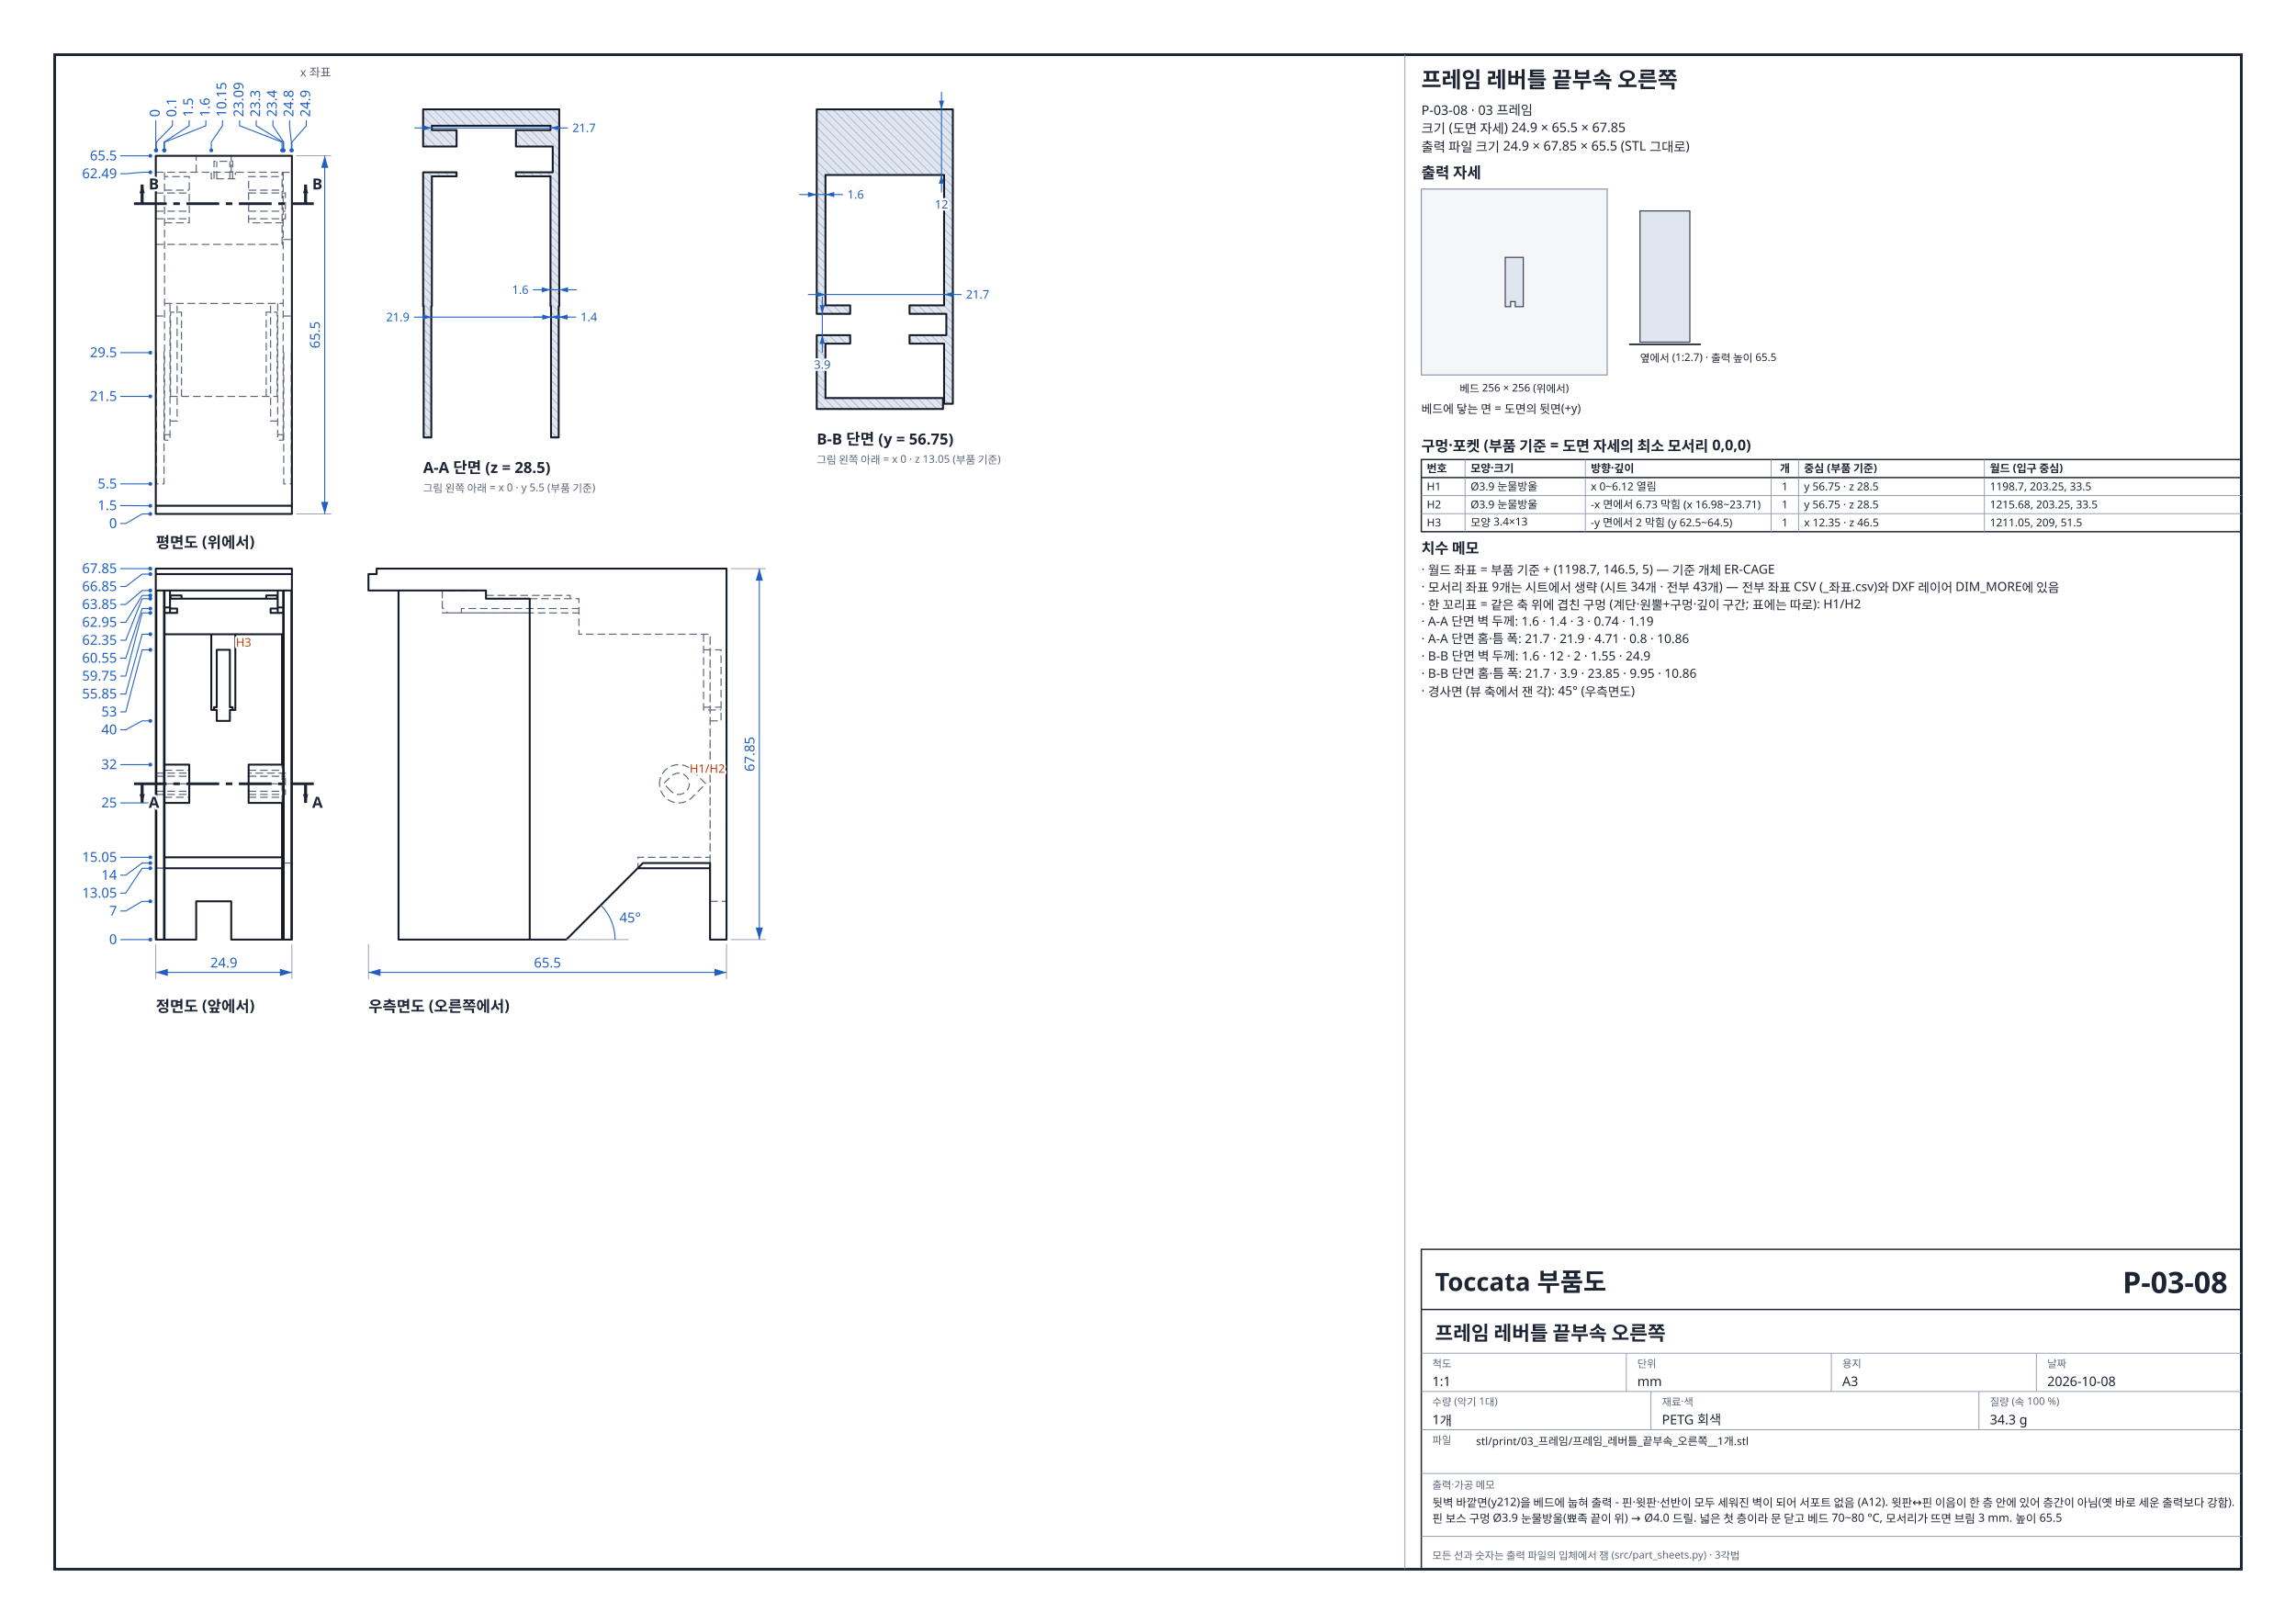
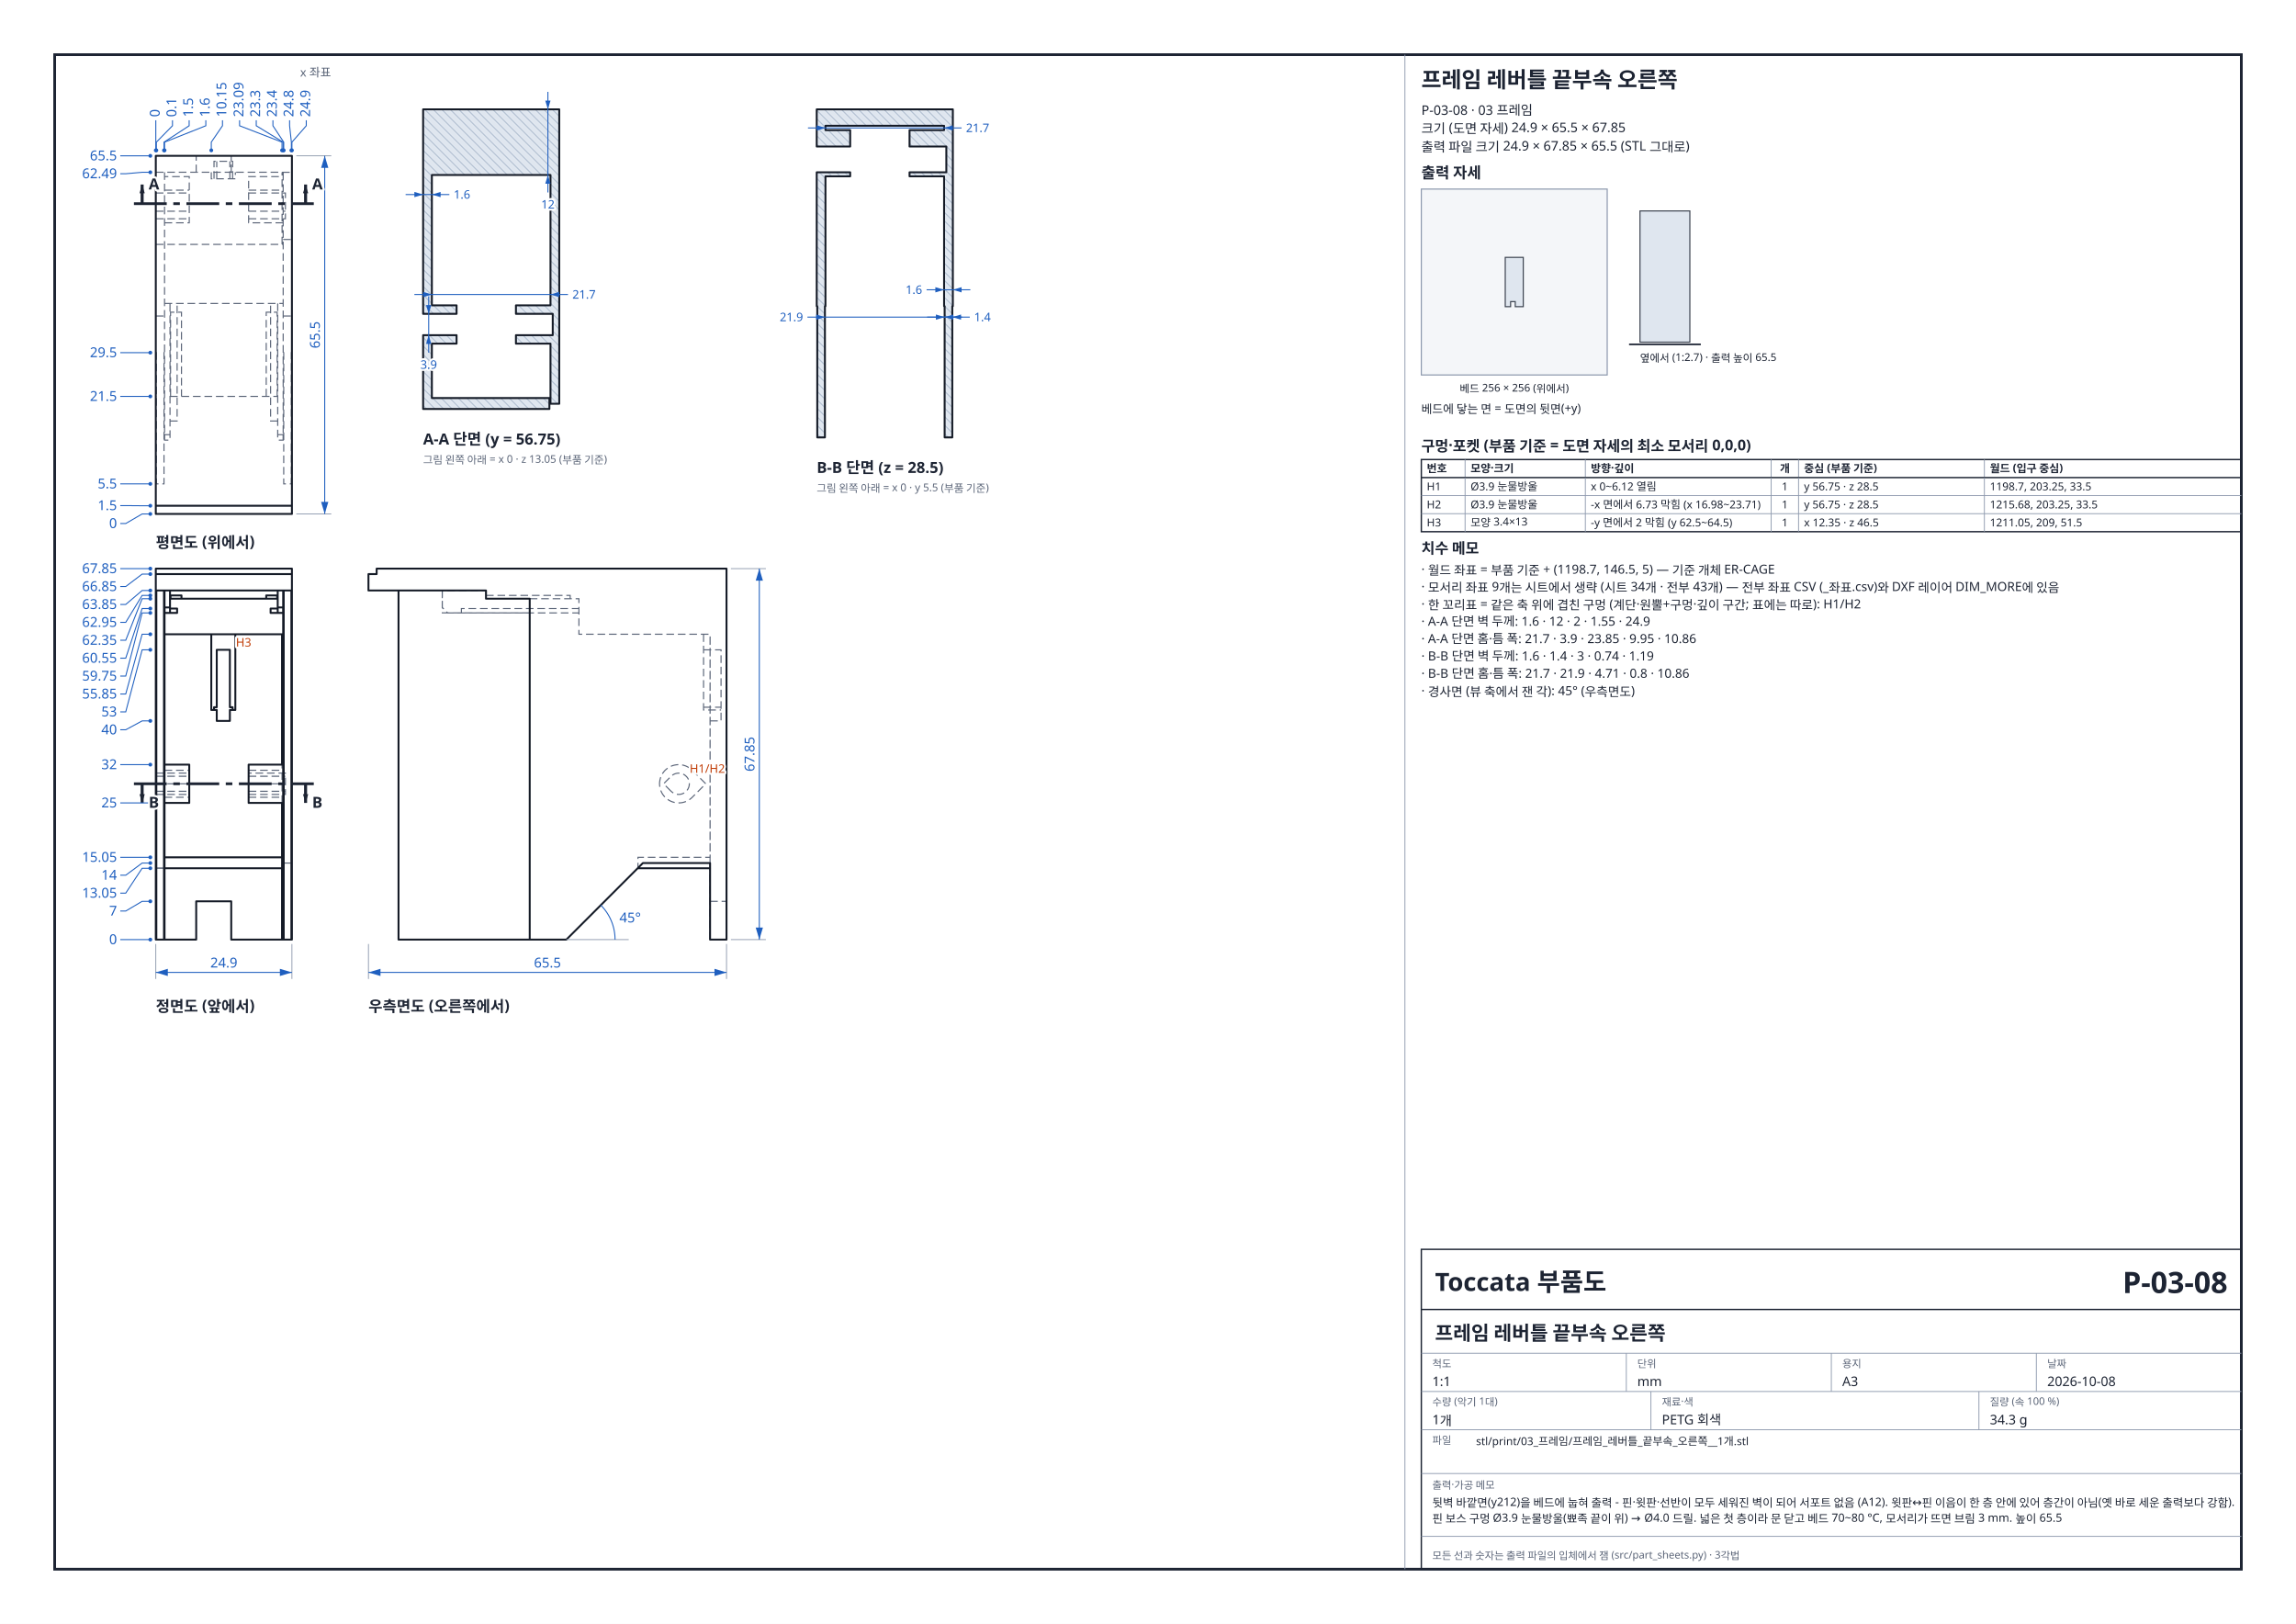
<svg xmlns="http://www.w3.org/2000/svg" width="420mm" height="297mm" viewBox="0 0 420 297">
  <defs>
    <style>
.bg{fill:#ffffff}
.frame{fill:none;stroke:#1d2433;stroke-width:.5}
.t{font-family:'Apple SD Gothic Neo','Noto Sans KR','Malgun Gothic','IBM Plex Sans KR',sans-serif;fill:#1d2433}
.h{paint-order:stroke;stroke:#ffffff;stroke-width:.75;stroke-linejoin:round}
.tb{font-weight:700}
.td{fill:#1f5fbf}
.tm{fill:#5b6578}
.tr{fill:#c2410c}
.S-wood{fill:url(#hw);stroke:#1d2433;stroke-width:.4;stroke-linejoin:round}
.S-print{fill:url(#hp);stroke:#1d2433;stroke-width:.4;stroke-linejoin:round}
.S-metal{fill:url(#hm);stroke:#1d2433;stroke-width:.32;stroke-linejoin:round}
.S-rubber{fill:#50555e;stroke:#1d2433;stroke-width:.25}
.S-elec{fill:url(#he);stroke:#1d2433;stroke-width:.3}
.S-screen{fill:#3a4150;stroke:#1d2433;stroke-width:.3}
.S-cable{fill:#e3b23c;stroke:#6b5a1e;stroke-width:.18}
.S-ctx{fill:#eceef1;stroke:#a3aab5;stroke-width:.18}
.P-wood{fill:#f2e6d2;stroke:#39404d;stroke-width:.22;stroke-linejoin:round}
.P-print{fill:#e5ebf3;stroke:#39404d;stroke-width:.22;stroke-linejoin:round}
.P-metal{fill:#c9ced6;stroke:#39404d;stroke-width:.2}
.P-rubber{fill:#7d828b;stroke:#39404d;stroke-width:.18}
.P-elec{fill:#d3ead8;stroke:#39404d;stroke-width:.2}
.P-screen{fill:#596070;stroke:#39404d;stroke-width:.2}
.P-cable{fill:#f0cf7a;fill-opacity:.55;stroke:#8a7430;stroke-width:.14;stroke-opacity:.7}
.P-ctx{fill:#f2f3f5;stroke:#b3b9c3;stroke-width:.18}
.air{fill:#e8f1fb;stroke:none}
.hid{fill:none;stroke:#39404d;stroke-width:.24;stroke-dasharray:1.6 .9}
.hidc{fill:none;stroke:#c2410c;stroke-width:.28;stroke-dasharray:2.2 1.1}
.ph{fill:none;stroke:#5b6578;stroke-width:.3;stroke-dasharray:4 1 1 1}
.cl{fill:none;stroke:#6b7690;stroke-width:.2;stroke-dasharray:6 1.2 1 1.2}
.thin{fill:none;stroke:#39404d;stroke-width:.2}
.vis{fill:none;stroke:#1d2433;stroke-width:.3}
.sound{fill:none;stroke:#c2410c;stroke-width:.4;stroke-dasharray:3 1.2}
.ax{fill:none;stroke:#7a3fb5;stroke-width:.3;stroke-dasharray:5 1.2 1 1.2}
.keep{fill:none;stroke:#b42318;stroke-width:.3;stroke-dasharray:1.2 1}
.dm{fill:none;stroke:#1f5fbf;stroke-width:.18}
.ex{fill:none;stroke:#8a96ab;stroke-width:.15}
.ah{fill:#1f5fbf;stroke:none}
.ld{fill:none;stroke:#3d4555;stroke-width:.18}
.dot{fill:#3d4555}
.bal{fill:#ffffff;stroke:#1d2433;stroke-width:.25}
.secl{fill:none;stroke:#1d2433;stroke-width:.55}
.seca{fill:#1d2433}
.grid{fill:none;stroke:#1d2433;stroke-width:.25}
.grid2{fill:none;stroke:#8a96ab;stroke-width:.15}
.box{fill:#fbfbfc;stroke:#c3c9d3;stroke-width:.2}
.sheetply{fill:#fbf6ee;stroke:#1d2433;stroke-width:.35}
.zone{fill:#f4f6f9;stroke:#8a96ab;stroke-width:.2}
.datum{fill:none;stroke:#15803d;stroke-width:.9;stroke-linecap:round;stroke-opacity:.9}
.spot{fill:none;stroke:#c2410c;stroke-width:.32}
.spoth{fill:none;stroke:#c2410c;stroke-width:.32;stroke-dasharray:.45 .3}

.pv{fill:none;stroke:#141a26;stroke-width:.35;stroke-linejoin:round;stroke-linecap:round}
.ph2{fill:none;stroke:#5b6578;stroke-width:.2;stroke-dasharray:1.4 .7}
.pcl{fill:none;stroke:#6b7690;stroke-width:.18;stroke-dasharray:5 1 1 1}
.pcut{fill:none;stroke:#1d2433;stroke-width:.5;stroke-dasharray:6 1.2 1.2 1.2}
.psec{fill:url(#hp);stroke:#141a26;stroke-width:.35;stroke-linejoin:round}
.pbed{fill:#f4f6f9;stroke:#8a96ab;stroke-width:.2}
.pfoot{fill:#dfe6ef;stroke:#39404d;stroke-width:.2}
.pnum{font-family:'IBM Plex Mono',ui-monospace,Menlo,monospace}
.datum{fill:none;stroke:#15803d;stroke-width:.9;stroke-linecap:round;stroke-opacity:.9}
.tg{fill:#15803d}
</style>
    <pattern id="hw" patternUnits="userSpaceOnUse" width="1.6" height="1.6" patternTransform="rotate(45)">
      <rect width="1.6" height="1.6" fill="#ecdcc2" />
      <line x1="0" y1="0" x2="0" y2="1.6" stroke="#a8875a" stroke-width=".22" />
    </pattern>
    <pattern id="hp" patternUnits="userSpaceOnUse" width="1.1" height="1.1" patternTransform="rotate(-45)">
      <rect width="1.1" height="1.1" fill="#dfe6ef" />
      <line x1="0" y1="0" x2="0" y2="1.1" stroke="#7f93b0" stroke-width=".16" />
    </pattern>
    <pattern id="hm" patternUnits="userSpaceOnUse" width=".9" height=".9" patternTransform="rotate(45)">
      <rect width=".9" height=".9" fill="#c3c8d1" />
      <path d="M0 0V.9M0 0H.9" stroke="#5d6778" stroke-width=".12" />
    </pattern>
    <pattern id="he" patternUnits="userSpaceOnUse" width="1.4" height="1.4">
      <rect width="1.4" height="1.4" fill="#cfe6d3" />
      <line x1="0" y1=".7" x2="1.4" y2=".7" stroke="#5f9a6c" stroke-width=".14" />
    </pattern>
  </defs>
  <rect class="bg" x="0" y="0" width="420" height="297" />
  <rect class="frame" x="10" y="10" width="400" height="277" />
  <g id="geo">
    <path class="ph2" d="M28.50 72.50 28.60 72.50M30.00 72.50 30.10 72.50M31.10 72.50 50.80 72.50M51.80 72.50 51.90 72.50M53.30 72.50 53.40 72.50M28.50 64.50 28.60 64.50 28.60 88.50 30.00 88.50 30.00 64.50 30.10 64.50M51.80 64.50 51.90 64.50 51.90 88.50 53.30 88.50 53.30 64.50 53.40 64.50M28.50 57.80 30.10 57.80M51.80 57.80 53.40 57.80M28.50 44.70 51.60 44.70 51.60 31.51M28.50 40.01 34.62 40.01M45.48 40.01 52.21 40.01 52.21 35.30 45.48 35.30M28.50 38.63 34.62 38.63M45.48 38.63 52.21 38.63M28.50 35.30 34.62 35.30M28.50 31.50 51.59 31.50 51.59 31.51 53.40 31.51M30.00 80.49 30.11 80.49 30.11 79.51 30.10 79.51M51.90 80.49 51.79 80.49 51.79 79.51 51.80 79.51M30.10 31.50 30.10 80.50 31.10 80.50 31.10 55.50M30.10 79.50 31.10 79.50M50.80 79.50 51.80 79.50M30.10 55.50 51.80 55.50M30.10 40.75 34.62 40.75 34.62 32.30 30.10 32.30M51.80 40.75 45.48 40.75 45.48 32.30 51.80 32.30M30.10 34.78 34.62 34.78M45.48 34.78 51.80 34.78M31.10 77.00 32.40 77.00 32.40 55.50M50.80 77.00 49.50 77.00 49.50 55.50M31.20 72.50 31.20 57.10 33.20 57.10 33.20 72.50M35.89 31.50 35.89 28.50M38.65 31.50 38.65 32.70 43.05 32.70 43.05 31.50M39.15 32.70 39.15 29.50 42.55 29.50 42.55 32.70M39.65 32.70 39.65 29.50M42.05 32.70 42.05 29.50M42.30 31.50 42.30 28.50M48.70 72.50 48.70 57.10 50.70 57.10 50.70 72.50M50.80 55.50 50.80 80.50 51.80 80.50 51.80 31.51M51.80 43.80 53.40 43.80" />
    <path class="pv" d="M28.50 92.50 53.40 92.50M28.50 94.00 28.50 28.50 53.40 28.50 53.40 94.00 28.50 94.00" />
    <path class="ph2" d="M28.50 158.80 30.10 158.80M28.50 158.75 30.10 158.75M28.50 143.35 34.62 143.35M45.48 143.35 52.21 143.35M28.50 144.73 34.62 144.73M45.48 144.73 52.21 144.73M28.50 144.72 34.62 144.72M45.48 144.72 52.21 144.72M28.50 141.98 34.62 141.98M45.48 141.98 52.21 141.98M28.50 141.97 34.62 141.97M45.48 141.97 52.21 141.97M28.50 145.30 34.62 145.30M45.48 145.30 52.21 145.30 52.21 141.40 45.48 141.40M28.50 141.40 34.62 141.40M30.10 145.82 34.62 145.82M45.48 145.82 51.80 145.82M30.10 145.82 34.62 145.82M45.48 145.82 51.80 145.82M30.10 140.88 34.62 140.88M45.48 140.88 51.80 140.88M30.10 140.88 34.62 140.88M45.48 140.88 51.80 140.88M51.59 146.85 51.59 139.85M51.80 157.85 53.40 157.85" />
    <path class="pv" d="M28.50 108.00 53.40 108.00M28.50 105.00 53.40 105.00M28.50 109.50 28.60 109.50M31.10 109.50 50.80 109.50M53.30 109.50 53.40 109.50M30.10 158.80 51.60 158.80 51.60 156.80 30.10 156.80M28.60 171.85 28.60 108.00M30.00 171.85 30.00 108.00M30.00 112.09 30.11 112.09 30.11 111.11 30.10 111.11 30.10 108.00M51.90 112.09 51.79 112.09 51.79 111.11 51.80 111.11 51.80 108.00M30.00 108.01 30.10 108.01M51.80 108.01 51.90 108.01M30.10 171.85 30.10 112.09M30.10 111.10 31.10 111.10M50.80 111.10 51.80 111.10M30.10 112.10 32.40 112.10 32.40 111.30 31.10 111.30M51.80 112.10 49.50 112.10 49.50 111.30 50.80 111.30M30.10 116.00 51.80 116.00M30.10 146.85 34.62 146.85 34.62 139.85 30.10 139.85M51.80 146.85 45.48 146.85 45.48 139.85 51.80 139.85M31.10 112.10 31.10 108.00M31.20 109.50 31.20 108.90 33.20 108.90 33.20 109.50M38.65 116.00 38.65 129.85 39.65 129.85 39.65 131.85 42.05 131.85 42.05 129.85 43.05 129.85 43.05 116.00M39.15 129.85 39.15 129.35 39.65 129.35 39.65 118.85 42.05 118.85 42.05 129.35 42.55 129.35 42.55 129.85M48.70 109.50 48.70 108.90 50.70 108.90 50.70 109.50M50.80 112.10 50.80 108.00M51.59 171.85 51.59 158.80M51.59 156.80 51.59 146.85M51.59 139.85 51.59 116.00M51.80 171.85 51.80 112.09M51.90 171.85 51.90 108.00M53.30 171.85 53.30 108.00M28.50 171.85 28.50 104.00 53.40 104.00 53.40 171.85 42.30 171.85 42.30 164.85 35.89 164.85 35.89 171.85 28.50 171.85" />
    <path class="ph2" d="M96.90 109.50 105.90 109.50 105.90 116.00 129.90 116.00 129.90 156.80 116.70 156.80 116.70 158.75M129.90 171.85 129.90 158.80M96.90 112.09 80.91 112.09 80.91 108.01 88.90 108.01M80.90 108.00 80.90 111.10 81.90 112.10 105.90 112.10M84.40 112.10 84.40 111.30 105.90 111.30M88.90 108.90 104.30 108.90 104.30 109.50M129.90 164.85 132.90 164.85M128.70 116.00 128.70 129.85 131.90 129.85M128.70 129.35 131.90 129.35M128.70 118.85 131.90 118.85 131.90 131.85 129.90 131.85M129.89 157.85 129.89 116.00M122.77 144.73 121.39 143.35 122.77 141.97 122.77 141.98 122.90 141.86 123.18 141.66 123.48 141.52 123.81 141.43 124.15 141.40 124.49 141.43 124.82 141.52 125.12 141.66 125.40 141.86 125.64 142.10 125.84 142.37 125.98 142.68 126.07 143.01 126.10 143.35 126.07 143.69 125.98 144.02 125.84 144.32 125.64 144.60 125.40 144.84 125.12 145.04 124.82 145.18 124.49 145.27 124.15 145.30 123.81 145.27 123.48 145.18 123.18 145.04 122.90 144.84 122.77 144.72 122.77 144.73M120.65 143.52 120.65 143.18 120.69 142.83 120.76 142.49 120.86 142.15 121.00 141.83 121.16 141.52 121.36 141.24 121.58 140.97 121.83 140.73 122.11 140.51 122.40 140.32 122.71 140.16 123.04 140.03 123.37 139.94 123.71 139.88 124.06 139.85 124.41 139.86 124.76 139.90 125.10 139.98 125.43 140.09 125.75 140.24 126.05 140.41 126.33 140.61 126.59 140.84 129.10 143.35 126.59 145.86 126.33 146.09 126.05 146.29 125.75 146.46 125.43 146.61 125.10 146.72 124.76 146.80 124.41 146.84 124.06 146.85 123.71 146.82 123.37 146.76 123.04 146.67 122.71 146.54 122.40 146.38 122.11 146.19 121.83 145.97 121.58 145.73 121.36 145.46 121.16 145.18 121.00 144.87 120.86 144.55 120.76 144.21 120.69 143.87 120.65 143.52" />
    <path class="pv" d="M116.70 158.75 116.70 158.80 129.90 158.80M72.90 108.00 72.90 171.85 103.60 171.85 117.60 157.85 129.89 157.85 129.89 171.85 132.90 171.85 132.90 104.00 68.90 104.00 68.90 105.00 67.40 105.00 67.40 108.00 88.90 108.00 88.90 109.50 96.90 109.50 96.90 171.85" />
-     <path class="psec" fill-rule="evenodd" d="M102.20 56.00 102.30 56.00 102.30 20.00 77.40 20.00 77.40 26.80 83.52 26.80 83.52 23.80 79.00 23.80 79.00 23.00 100.49 23.00 100.49 23.01 100.70 23.01 100.70 23.80 94.38 23.80 94.38 26.80 101.11 26.80 101.11 31.51 94.38 31.51 94.38 32.25 100.70 32.25 100.70 56.00 100.80 56.00 100.80 80.00 102.20 80.00ZM78.90 56.00 79.00 56.00 79.00 32.25 83.52 32.25 83.52 31.51 77.40 31.51 77.40 56.00 77.50 56.00 77.50 80.00 78.90 80.00Z" />
-     <path class="psec" fill-rule="evenodd" d="M174.30 20.00 149.40 20.00 149.40 57.40 155.52 57.40 155.52 55.85 151.00 55.85 151.00 32.00 172.70 32.00 172.70 55.85 166.38 55.85 166.38 57.40 173.11 57.40 173.11 61.30 166.38 61.30 166.38 62.85 172.70 62.85 172.70 73.85 174.30 73.85ZM172.50 72.80 151.00 72.80 151.00 62.85 155.52 62.85 155.52 61.30 149.40 61.30 149.40 74.80 172.50 74.80Z" />
+     <path class="psec" fill-rule="evenodd" d="M102.30 20.00 77.40 20.00 77.40 57.40 83.52 57.40 83.52 55.85 79.00 55.85 79.00 32.00 100.70 32.00 100.70 55.85 94.38 55.85 94.38 57.40 101.11 57.40 101.11 61.30 94.38 61.30 94.38 62.85 100.70 62.85 100.70 73.85 102.30 73.85ZM100.50 72.80 79.00 72.80 79.00 62.85 83.52 62.85 83.52 61.30 77.40 61.30 77.40 74.80 100.50 74.80Z" />
+     <path class="psec" fill-rule="evenodd" d="M174.20 56.00 174.30 56.00 174.30 20.00 149.40 20.00 149.40 26.80 155.52 26.80 155.52 23.80 151.00 23.80 151.00 23.00 172.49 23.00 172.49 23.01 172.70 23.01 172.70 23.80 166.38 23.80 166.38 26.80 173.11 26.80 173.11 31.51 166.38 31.51 166.38 32.25 172.70 32.25 172.70 56.00 172.80 56.00 172.80 80.00 174.20 80.00ZM150.90 56.00 151.00 56.00 151.00 32.25 155.52 32.25 155.52 31.51 149.40 31.51 149.40 56.00 149.50 56.00 149.50 80.00 150.90 80.00Z" />
  </g>
  <g id="over">
+     <path class="pcut" d="M24.500 37.250 L57.400 37.250" />
+     <path class="secl" d="M26.000 37.250 L26.000 33.750" />
+     <path class="seca" d="M26.000 33.750 L26.480 35.350 L25.520 35.350 Z" />
+     <path class="secl" d="M55.900 37.250 L55.900 33.750" />
+     <path class="seca" d="M55.900 33.750 L56.380 35.350 L55.420 35.350 Z" />
    <path class="pcut" d="M24.500 143.350 L57.400 143.350" />
    <path class="secl" d="M26.000 143.350 L26.000 146.850" />
    <path class="seca" d="M26.000 146.850 L25.520 145.250 L26.480 145.250 Z" />
    <path class="secl" d="M55.900 143.350 L55.900 146.850" />
    <path class="seca" d="M55.900 146.850 L55.420 145.250 L56.380 145.250 Z" />
-     <path class="pcut" d="M24.500 37.250 L57.400 37.250" />
-     <path class="secl" d="M26.000 37.250 L26.000 33.750" />
-     <path class="seca" d="M26.000 33.750 L26.480 35.350 L25.520 35.350 Z" />
-     <path class="secl" d="M55.900 37.250 L55.900 33.750" />
-     <path class="seca" d="M55.900 33.750 L56.380 35.350 L55.420 35.350 Z" />
    <path class="grid2" d="M257.000 10.000 L257.000 287.000" />
    <rect class="grid" x="260.000" y="228.500" width="150.000" height="58.500" />
    <path class="grid" d="M260.000 239.500 L410.000 239.500" />
    <path class="grid2" d="M260.000 247.500 L410.000 247.500" />
    <path class="grid2" d="M297.500 247.500 L297.500 254.500" />
    <path class="grid2" d="M335.000 247.500 L335.000 254.500" />
    <path class="grid2" d="M372.500 247.500 L372.500 254.500" />
    <path class="grid2" d="M260.000 254.500 L410.000 254.500" />
    <path class="grid2" d="M302.000 254.500 L302.000 261.500" />
    <path class="grid2" d="M362.000 254.500 L362.000 261.500" />
    <path class="grid2" d="M260.000 261.500 L410.000 261.500" />
    <path class="grid2" d="M260.000 269.500 L410.000 269.500" />
    <path class="grid2" d="M260.000 281.000 L410.000 281.000" />
    <rect class="pbed" x="260.000" y="34.580" width="34.000" height="34.000" />
    <path class="pfoot" fill-rule="evenodd" d="M276.33 55.16 277.18 55.16 277.18 56.09 278.65 56.09 278.65 47.07 275.35 47.07 275.35 56.09 276.33 56.09Z" />
    <path class="pfoot" fill-rule="evenodd" d="M309.12 38.58 300.00 38.58 300.00 62.58 309.12 62.58Z" />
    <path class="vis" d="M298.000 62.980 L311.124 62.980" />
    <rect class="grid" x="260.000" y="84.047" width="150.000" height="13.200" />
    <path class="grid2" d="M268.000 84.047 L268.000 87.347" />
    <path class="grid2" d="M290.000 84.047 L290.000 87.347" />
    <path class="grid2" d="M324.000 84.047 L324.000 87.347" />
    <path class="grid2" d="M329.000 84.047 L329.000 87.347" />
    <path class="grid2" d="M363.000 84.047 L363.000 87.347" />
    <path class="grid" d="M260.000 87.347 L410.000 87.347" />
    <path class="grid2" d="M268.000 87.347 L268.000 90.647" />
    <path class="grid2" d="M290.000 87.347 L290.000 90.647" />
    <path class="grid2" d="M324.000 87.347 L324.000 90.647" />
    <path class="grid2" d="M329.000 87.347 L329.000 90.647" />
    <path class="grid2" d="M363.000 87.347 L363.000 90.647" />
    <path class="grid2" d="M260.000 90.647 L410.000 90.647" />
    <path class="grid2" d="M268.000 90.647 L268.000 93.947" />
    <path class="grid2" d="M290.000 90.647 L290.000 93.947" />
    <path class="grid2" d="M324.000 90.647 L324.000 93.947" />
    <path class="grid2" d="M329.000 90.647 L329.000 93.947" />
    <path class="grid2" d="M363.000 90.647 L363.000 93.947" />
    <path class="grid2" d="M260.000 93.947 L410.000 93.947" />
    <path class="grid2" d="M268.000 93.947 L268.000 97.247" />
    <path class="grid2" d="M290.000 93.947 L290.000 97.247" />
    <path class="grid2" d="M324.000 93.947 L324.000 97.247" />
    <path class="grid2" d="M329.000 93.947 L329.000 97.247" />
    <path class="grid2" d="M363.000 93.947 L363.000 97.247" />
  </g>
  <g id="dim">
    <path class="ex" d="M28.500 172.650 L28.500 179.050" />
    <path class="ex" d="M53.400 172.650 L53.400 179.050" />
    <path class="dm" d="M28.500 177.850 L53.400 177.850" />
    <path class="ah" d="M28.500 177.850 L30.700 177.190 L30.700 178.510 Z" />
    <path class="ah" d="M53.400 177.850 L51.200 178.510 L51.200 177.190 Z" />
    <path class="ex" d="M54.200 28.500 L60.600 28.500" />
    <path class="ex" d="M54.200 94.000 L60.600 94.000" />
    <path class="dm" d="M59.400 28.500 L59.400 94.000" />
    <path class="ah" d="M59.400 28.500 L60.060 30.700 L58.740 30.700 Z" />
    <path class="ah" d="M59.400 94.000 L58.740 91.800 L60.060 91.800 Z" />
    <path class="ex" d="M67.400 172.650 L67.400 179.050" />
    <path class="ex" d="M132.900 172.650 L132.900 179.050" />
    <path class="dm" d="M67.400 177.850 L132.900 177.850" />
    <path class="ah" d="M67.400 177.850 L69.600 177.190 L69.600 178.510 Z" />
    <path class="ah" d="M132.900 177.850 L130.700 178.510 L130.700 177.190 Z" />
    <path class="ex" d="M133.700 104.000 L140.100 104.000" />
    <path class="ex" d="M133.700 171.850 L140.100 171.850" />
    <path class="dm" d="M138.900 104.000 L138.900 171.850" />
    <path class="ah" d="M138.900 104.000 L139.560 106.200 L138.240 106.200 Z" />
    <path class="ah" d="M138.900 171.850 L138.240 169.650 L139.560 169.650 Z" />
    <path class="dm" d="M28.500 27.500 L28.500 26.000 L28.500 23.000 L28.500 22.000" />
    <circle class="ah" cx="28.500" cy="27.500" r="0.350" />
    <path class="dm" d="M28.600 27.500 L28.600 26.000 L31.550 23.000 L31.550 22.000" />
    <circle class="ah" cx="28.600" cy="27.500" r="0.350" />
    <path class="dm" d="M30.000 27.500 L30.000 26.000 L34.600 23.000 L34.600 22.000" />
    <circle class="ah" cx="30.000" cy="27.500" r="0.350" />
    <path class="dm" d="M30.100 27.500 L30.100 26.000 L37.650 23.000 L37.650 22.000" />
    <circle class="ah" cx="30.100" cy="27.500" r="0.350" />
    <path class="dm" d="M38.650 27.500 L38.650 26.000 L40.700 23.000 L40.700 22.000" />
    <circle class="ah" cx="38.650" cy="27.500" r="0.350" />
    <path class="dm" d="M51.590 27.500 L51.590 26.000 L43.825 23.000 L43.825 22.000" />
    <circle class="ah" cx="51.590" cy="27.500" r="0.350" />
    <path class="dm" d="M51.800 27.500 L51.800 26.000 L46.875 23.000 L46.875 22.000" />
    <circle class="ah" cx="51.800" cy="27.500" r="0.350" />
    <path class="dm" d="M51.900 27.500 L51.900 26.000 L49.925 23.000 L49.925 22.000" />
    <circle class="ah" cx="51.900" cy="27.500" r="0.350" />
    <path class="dm" d="M53.300 27.500 L53.300 26.000 L52.975 23.000 L52.975 22.000" />
    <circle class="ah" cx="53.300" cy="27.500" r="0.350" />
    <path class="dm" d="M53.400 27.500 L53.400 26.000 L56.025 23.000 L56.025 22.000" />
    <circle class="ah" cx="53.400" cy="27.500" r="0.350" />
    <path class="dm" d="M27.500 28.500 L26.000 28.500 L23.000 28.500 L22.000 28.500" />
    <circle class="ah" cx="27.500" cy="28.500" r="0.350" />
    <path class="dm" d="M27.500 31.510 L26.000 31.510 L23.000 31.775 L22.000 31.775" />
    <circle class="ah" cx="27.500" cy="31.510" r="0.350" />
    <path class="dm" d="M27.500 64.500 L26.000 64.500 L23.000 64.500 L22.000 64.500" />
    <circle class="ah" cx="27.500" cy="64.500" r="0.350" />
    <path class="dm" d="M27.500 72.500 L26.000 72.500 L23.000 72.500 L22.000 72.500" />
    <circle class="ah" cx="27.500" cy="72.500" r="0.350" />
    <path class="dm" d="M27.500 88.500 L26.000 88.500 L23.000 88.500 L22.000 88.500" />
    <circle class="ah" cx="27.500" cy="88.500" r="0.350" />
    <path class="dm" d="M27.500 92.500 L26.000 92.500 L23.000 92.475 L22.000 92.475" />
    <circle class="ah" cx="27.500" cy="92.500" r="0.350" />
    <path class="dm" d="M27.500 94.000 L26.000 94.000 L23.000 95.750 L22.000 95.750" />
    <circle class="ah" cx="27.500" cy="94.000" r="0.350" />
    <path class="dm" d="M27.500 104.000 L26.000 104.000 L23.000 104.000 L22.000 104.000" />
    <circle class="ah" cx="27.500" cy="104.000" r="0.350" />
    <path class="dm" d="M27.500 105.000 L26.000 105.000 L23.000 107.275 L22.000 107.275" />
    <circle class="ah" cx="27.500" cy="105.000" r="0.350" />
    <path class="dm" d="M27.500 108.000 L26.000 108.000 L23.000 110.550 L22.000 110.550" />
    <circle class="ah" cx="27.500" cy="108.000" r="0.350" />
    <path class="dm" d="M27.500 108.900 L26.000 108.900 L23.000 113.825 L22.000 113.825" />
    <circle class="ah" cx="27.500" cy="108.900" r="0.350" />
    <path class="dm" d="M27.500 109.500 L26.000 109.500 L23.000 117.100 L22.000 117.100" />
    <circle class="ah" cx="27.500" cy="109.500" r="0.350" />
    <path class="dm" d="M27.500 111.300 L26.000 111.300 L23.000 120.375 L22.000 120.375" />
    <circle class="ah" cx="27.500" cy="111.300" r="0.350" />
    <path class="dm" d="M27.500 112.100 L26.000 112.100 L23.000 123.650 L22.000 123.650" />
    <circle class="ah" cx="27.500" cy="112.100" r="0.350" />
    <path class="dm" d="M27.500 116.000 L26.000 116.000 L23.000 126.925 L22.000 126.925" />
    <circle class="ah" cx="27.500" cy="116.000" r="0.350" />
    <path class="dm" d="M27.500 118.850 L26.000 118.850 L23.000 130.200 L22.000 130.200" />
    <circle class="ah" cx="27.500" cy="118.850" r="0.350" />
    <path class="dm" d="M27.500 131.850 L26.000 131.850 L23.000 133.475 L22.000 133.475" />
    <circle class="ah" cx="27.500" cy="131.850" r="0.350" />
    <path class="dm" d="M27.500 139.850 L26.000 139.850 L23.000 139.850 L22.000 139.850" />
    <circle class="ah" cx="27.500" cy="139.850" r="0.350" />
    <path class="dm" d="M27.500 146.850 L26.000 146.850 L23.000 146.850 L22.000 146.850" />
    <circle class="ah" cx="27.500" cy="146.850" r="0.350" />
    <path class="dm" d="M27.500 156.800 L26.000 156.800 L23.000 156.800 L22.000 156.800" />
    <circle class="ah" cx="27.500" cy="156.800" r="0.350" />
    <path class="dm" d="M27.500 157.850 L26.000 157.850 L23.000 160.075 L22.000 160.075" />
    <circle class="ah" cx="27.500" cy="157.850" r="0.350" />
    <path class="dm" d="M27.500 158.800 L26.000 158.800 L23.000 163.350 L22.000 163.350" />
    <circle class="ah" cx="27.500" cy="158.800" r="0.350" />
    <path class="dm" d="M27.500 164.850 L26.000 164.850 L23.000 166.625 L22.000 166.625" />
    <circle class="ah" cx="27.500" cy="164.850" r="0.350" />
    <path class="dm" d="M27.500 171.850 L26.000 171.850 L23.000 171.850 L22.000 171.850" />
    <circle class="ah" cx="27.500" cy="171.850" r="0.350" />
    <path class="ex" d="M103.600 171.850 L115.010 171.850" />
    <path class="dm" d="M112.510 171.850 L112.499 171.413 L112.467 170.977 L112.413 170.543 L112.338 170.112 L112.243 169.685 L112.126 169.264 L111.989 168.848 L111.831 168.440 L111.654 168.041 L111.458 167.650 L111.242 167.270 L111.008 166.900 L110.756 166.543 L110.487 166.198 L110.202 165.867 L109.900 165.550" />
-     <path class="dm" d="M105.500 53.000 L97.500 53.000" />
-     <path class="ah" d="M102.300 53.000 L103.900 52.520 L103.900 53.480 Z" />
-     <path class="ah" d="M100.700 53.000 L99.100 53.480 L99.100 52.520 Z" />
-     <path class="dm" d="M97.600 58.000 L105.400 58.000" />
-     <path class="ah" d="M100.800 58.000 L99.200 58.480 L99.200 57.520 Z" />
-     <path class="ah" d="M102.200 58.000 L103.800 57.520 L103.800 58.480 Z" />
-     <path class="dm" d="M75.800 23.400 L103.900 23.400" />
-     <path class="ah" d="M79.000 23.400 L77.400 23.880 L77.400 22.920 Z" />
-     <path class="ah" d="M100.700 23.400 L102.300 22.920 L102.300 23.880 Z" />
-     <path class="dm" d="M104.000 58.000 L75.700 58.000" />
-     <path class="ah" d="M100.800 58.000 L102.400 57.520 L102.400 58.480 Z" />
-     <path class="ah" d="M78.900 58.000 L77.300 58.480 L77.300 57.520 Z" />
-     <path class="dm" d="M146.200 35.583 L154.200 35.583" />
-     <path class="ah" d="M149.400 35.583 L147.800 36.063 L147.800 35.103 Z" />
-     <path class="ah" d="M151.000 35.583 L152.600 35.103 L152.600 36.063 Z" />
-     <path class="dm" d="M172.225 16.800 L172.225 35.200" />
-     <path class="ah" d="M172.225 20.000 L171.745 18.400 L172.705 18.400 Z" />
-     <path class="ah" d="M172.225 32.000 L172.705 33.600 L171.745 33.600 Z" />
-     <path class="dm" d="M147.800 53.865 L175.900 53.865" />
-     <path class="ah" d="M151.000 53.865 L149.400 54.345 L149.400 53.385 Z" />
-     <path class="ah" d="M172.700 53.865 L174.300 53.385 L174.300 54.345 Z" />
-     <path class="dm" d="M150.420 54.200 L150.420 64.500" />
-     <path class="ah" d="M150.420 57.400 L149.940 55.800 L150.900 55.800 Z" />
-     <path class="ah" d="M150.420 61.300 L150.900 62.900 L149.940 62.900 Z" />
+     <path class="dm" d="M74.200 35.583 L82.200 35.583" />
+     <path class="ah" d="M77.400 35.583 L75.800 36.063 L75.800 35.103 Z" />
+     <path class="ah" d="M79.000 35.583 L80.600 35.103 L80.600 36.063 Z" />
+     <path class="dm" d="M100.225 16.800 L100.225 35.200" />
+     <path class="ah" d="M100.225 20.000 L99.745 18.400 L100.705 18.400 Z" />
+     <path class="ah" d="M100.225 32.000 L100.705 33.600 L99.745 33.600 Z" />
+     <path class="dm" d="M75.800 53.865 L103.900 53.865" />
+     <path class="ah" d="M79.000 53.865 L77.400 54.345 L77.400 53.385 Z" />
+     <path class="ah" d="M100.700 53.865 L102.300 53.385 L102.300 54.345 Z" />
+     <path class="dm" d="M78.420 54.200 L78.420 64.500" />
+     <path class="ah" d="M78.420 57.400 L77.940 55.800 L78.900 55.800 Z" />
+     <path class="ah" d="M78.420 61.300 L78.900 62.900 L77.940 62.900 Z" />
+     <path class="dm" d="M177.500 53.000 L169.500 53.000" />
+     <path class="ah" d="M174.300 53.000 L175.900 52.520 L175.900 53.480 Z" />
+     <path class="ah" d="M172.700 53.000 L171.100 53.480 L171.100 52.520 Z" />
+     <path class="dm" d="M169.600 58.000 L177.400 58.000" />
+     <path class="ah" d="M172.800 58.000 L171.200 58.480 L171.200 57.520 Z" />
+     <path class="ah" d="M174.200 58.000 L175.800 57.520 L175.800 58.480 Z" />
+     <path class="dm" d="M147.800 23.400 L175.900 23.400" />
+     <path class="ah" d="M151.000 23.400 L149.400 23.880 L149.400 22.920 Z" />
+     <path class="ah" d="M172.700 23.400 L174.300 22.920 L174.300 23.880 Z" />
+     <path class="dm" d="M176.000 58.000 L147.700 58.000" />
+     <path class="ah" d="M172.800 58.000 L174.400 57.520 L174.400 58.480 Z" />
+     <path class="ah" d="M150.900 58.000 L149.300 58.480 L149.300 57.520 Z" />
  </g>
  <g id="text">
    <text class="t h tb" x="28.500" y="100.200" font-size="2.80" text-anchor="start">평면도 (위에서)</text>
    <text class="t h tb" x="28.500" y="185.050" font-size="2.80" text-anchor="start">정면도 (앞에서)</text>
    <text class="t h tb" x="67.400" y="185.050" font-size="2.80" text-anchor="start">우측면도 (오른쪽에서)</text>
    <text class="t h td" x="40.950" y="176.950" font-size="2.50" text-anchor="middle">24.9</text>
    <text class="t h td" x="58.500" y="61.250" font-size="2.50" text-anchor="middle" transform="rotate(-90 58.500 61.250)">65.5</text>
    <text class="t h td" x="100.150" y="176.950" font-size="2.50" text-anchor="middle">65.5</text>
    <text class="t h td" x="138.000" y="137.925" font-size="2.50" text-anchor="middle" transform="rotate(-90 138.000 137.925)">67.85</text>
    <text class="t h td" x="29.200" y="21.400" font-size="2.50" text-anchor="start" transform="rotate(-90 29.200 21.400)">0</text>
    <text class="t h td" x="32.250" y="21.400" font-size="2.50" text-anchor="start" transform="rotate(-90 32.250 21.400)">0.1</text>
    <text class="t h td" x="35.300" y="21.400" font-size="2.50" text-anchor="start" transform="rotate(-90 35.300 21.400)">1.5</text>
    <text class="t h td" x="38.350" y="21.400" font-size="2.50" text-anchor="start" transform="rotate(-90 38.350 21.400)">1.6</text>
    <text class="t h td" x="41.400" y="21.400" font-size="2.50" text-anchor="start" transform="rotate(-90 41.400 21.400)">10.15</text>
    <text class="t h td" x="44.525" y="21.400" font-size="2.50" text-anchor="start" transform="rotate(-90 44.525 21.400)">23.09</text>
    <text class="t h td" x="47.575" y="21.400" font-size="2.50" text-anchor="start" transform="rotate(-90 47.575 21.400)">23.3</text>
    <text class="t h td" x="50.625" y="21.400" font-size="2.50" text-anchor="start" transform="rotate(-90 50.625 21.400)">23.4</text>
    <text class="t h td" x="53.675" y="21.400" font-size="2.50" text-anchor="start" transform="rotate(-90 53.675 21.400)">24.8</text>
    <text class="t h td" x="56.725" y="21.400" font-size="2.50" text-anchor="start" transform="rotate(-90 56.725 21.400)">24.9</text>
    <text class="t h td" x="21.400" y="29.325" font-size="2.50" text-anchor="end">65.5</text>
    <text class="t h td" x="21.400" y="32.600" font-size="2.50" text-anchor="end">62.49</text>
    <text class="t h td" x="21.400" y="65.325" font-size="2.50" text-anchor="end">29.5</text>
    <text class="t h td" x="21.400" y="73.325" font-size="2.50" text-anchor="end">21.5</text>
    <text class="t h td" x="21.400" y="89.325" font-size="2.50" text-anchor="end">5.5</text>
    <text class="t h td" x="21.400" y="93.300" font-size="2.50" text-anchor="end">1.5</text>
    <text class="t h td" x="21.400" y="96.575" font-size="2.50" text-anchor="end">0</text>
    <text class="t h td" x="21.400" y="104.825" font-size="2.50" text-anchor="end">67.85</text>
    <text class="t h td" x="21.400" y="108.100" font-size="2.50" text-anchor="end">66.85</text>
    <text class="t h td" x="21.400" y="111.375" font-size="2.50" text-anchor="end">63.85</text>
    <text class="t h td" x="21.400" y="114.650" font-size="2.50" text-anchor="end">62.95</text>
    <text class="t h td" x="21.400" y="117.925" font-size="2.50" text-anchor="end">62.35</text>
    <text class="t h td" x="21.400" y="121.200" font-size="2.50" text-anchor="end">60.55</text>
    <text class="t h td" x="21.400" y="124.475" font-size="2.50" text-anchor="end">59.75</text>
    <text class="t h td" x="21.400" y="127.750" font-size="2.50" text-anchor="end">55.85</text>
    <text class="t h td" x="21.400" y="131.025" font-size="2.50" text-anchor="end">53</text>
    <text class="t h td" x="21.400" y="134.300" font-size="2.50" text-anchor="end">40</text>
    <text class="t h td" x="21.400" y="140.675" font-size="2.50" text-anchor="end">32</text>
    <text class="t h td" x="21.400" y="147.675" font-size="2.50" text-anchor="end">25</text>
    <text class="t h td" x="21.400" y="157.625" font-size="2.50" text-anchor="end">15.05</text>
    <text class="t h td" x="21.400" y="160.900" font-size="2.50" text-anchor="end">14</text>
    <text class="t h td" x="21.400" y="164.175" font-size="2.50" text-anchor="end">13.05</text>
    <text class="t h td" x="21.400" y="167.450" font-size="2.50" text-anchor="end">7</text>
    <text class="t h td" x="21.400" y="172.675" font-size="2.50" text-anchor="end">0</text>
    <text class="t tm" x="54.900" y="14.000" font-size="2.15" text-anchor="start">x 좌표</text>
    <text class="t h td" x="113.310" y="168.703" font-size="2.50" text-anchor="start">45°</text>
-     <text class="t h tb" x="27.200" y="147.750" font-size="2.80" text-anchor="start">A</text>
-     <text class="t h tb" x="57.100" y="147.750" font-size="2.80" text-anchor="start">A</text>
-     <text class="t h tb" x="27.200" y="34.650" font-size="2.80" text-anchor="start">B</text>
-     <text class="t h tb" x="57.100" y="34.650" font-size="2.80" text-anchor="start">B</text>
+     <text class="t h tb" x="27.200" y="34.650" font-size="2.80" text-anchor="start">A</text>
+     <text class="t h tb" x="57.100" y="34.650" font-size="2.80" text-anchor="start">A</text>
+     <text class="t h tb" x="27.200" y="147.750" font-size="2.80" text-anchor="start">B</text>
+     <text class="t h tb" x="57.100" y="147.750" font-size="2.80" text-anchor="start">B</text>
    <text class="t h tr" x="126.155" y="141.346" font-size="2.15" text-anchor="start">H1/H2</text>
    <text class="t h tr" x="43.150" y="118.250" font-size="2.15" text-anchor="start">H3</text>
-     <text class="t h td" x="96.700" y="53.752" font-size="2.15" text-anchor="end">1.6</text>
-     <text class="t h td" x="106.200" y="58.752" font-size="2.15" text-anchor="start">1.4</text>
-     <text class="t h td" x="104.700" y="24.153" font-size="2.15" text-anchor="start">21.7</text>
-     <text class="t h td" x="74.900" y="58.752" font-size="2.15" text-anchor="end">21.9</text>
-     <text class="t h td" x="155.000" y="36.336" font-size="2.15" text-anchor="start">1.6</text>
-     <text class="t h td" x="172.225" y="38.150" font-size="2.15" text-anchor="middle">12</text>
-     <text class="t h td" x="176.700" y="54.618" font-size="2.15" text-anchor="start">21.7</text>
-     <text class="t h td" x="150.420" y="67.450" font-size="2.15" text-anchor="middle">3.9</text>
-     <text class="t h tb" x="77.400" y="86.500" font-size="2.80" text-anchor="start">A-A 단면 (z = 28.5)</text>
-     <text class="t h tm" x="77.400" y="90.000" font-size="1.95" text-anchor="start">그림 왼쪽 아래 = x 0 · y 5.5 (부품 기준)</text>
-     <text class="t h tb" x="149.400" y="81.300" font-size="2.80" text-anchor="start">B-B 단면 (y = 56.75)</text>
-     <text class="t h tm" x="149.400" y="84.800" font-size="1.95" text-anchor="start">그림 왼쪽 아래 = x 0 · z 13.05 (부품 기준)</text>
+     <text class="t h td" x="83.000" y="36.336" font-size="2.15" text-anchor="start">1.6</text>
+     <text class="t h td" x="100.225" y="38.150" font-size="2.15" text-anchor="middle">12</text>
+     <text class="t h td" x="104.700" y="54.618" font-size="2.15" text-anchor="start">21.7</text>
+     <text class="t h td" x="78.420" y="67.450" font-size="2.15" text-anchor="middle">3.9</text>
+     <text class="t h td" x="168.700" y="53.752" font-size="2.15" text-anchor="end">1.6</text>
+     <text class="t h td" x="178.200" y="58.752" font-size="2.15" text-anchor="start">1.4</text>
+     <text class="t h td" x="176.700" y="24.153" font-size="2.15" text-anchor="start">21.7</text>
+     <text class="t h td" x="146.900" y="58.752" font-size="2.15" text-anchor="end">21.9</text>
+     <text class="t h tb" x="77.400" y="81.300" font-size="2.80" text-anchor="start">A-A 단면 (y = 56.75)</text>
+     <text class="t h tm" x="77.400" y="84.800" font-size="1.95" text-anchor="start">그림 왼쪽 아래 = x 0 · z 13.05 (부품 기준)</text>
+     <text class="t h tb" x="149.400" y="86.500" font-size="2.80" text-anchor="start">B-B 단면 (z = 28.5)</text>
+     <text class="t h tm" x="149.400" y="90.000" font-size="1.95" text-anchor="start">그림 왼쪽 아래 = x 0 · y 5.5 (부품 기준)</text>
    <text class="t tb" x="262.500" y="236.100" font-size="4.60" text-anchor="start">Toccata 부품도</text>
    <text class="t tb" x="407.500" y="236.500" font-size="5.40" text-anchor="end">P-03-08</text>
    <text class="t tb" x="262.500" y="245.100" font-size="3.60" text-anchor="start">프레임 레버틀 끝부속 오른쪽</text>
    <text class="t tm" x="262.000" y="250.100" font-size="1.90" text-anchor="start">척도</text>
    <text class="t" x="262.000" y="253.500" font-size="2.40" text-anchor="start">1:1</text>
    <text class="t tm" x="299.500" y="250.100" font-size="1.90" text-anchor="start">단위</text>
    <text class="t" x="299.500" y="253.500" font-size="2.40" text-anchor="start">mm</text>
    <text class="t tm" x="337.000" y="250.100" font-size="1.90" text-anchor="start">용지</text>
    <text class="t" x="337.000" y="253.500" font-size="2.40" text-anchor="start">A3</text>
    <text class="t tm" x="374.500" y="250.100" font-size="1.90" text-anchor="start">날짜</text>
    <text class="t" x="374.500" y="253.500" font-size="2.40" text-anchor="start">2026-10-08</text>
    <text class="t tm" x="262.000" y="257.100" font-size="1.90" text-anchor="start">수량 (악기 1대)</text>
    <text class="t" x="262.000" y="260.500" font-size="2.40" text-anchor="start">1개</text>
    <text class="t tm" x="304.000" y="257.100" font-size="1.90" text-anchor="start">재료·색</text>
    <text class="t" x="304.000" y="260.500" font-size="2.40" text-anchor="start">PETG 회색</text>
    <text class="t tm" x="364.000" y="257.100" font-size="1.90" text-anchor="start">질량 (속 100 %)</text>
    <text class="t" x="364.000" y="260.500" font-size="2.40" text-anchor="start">34.3 g</text>
    <text class="t tm" x="262.000" y="264.100" font-size="1.90" text-anchor="start">파일</text>
    <text class="t" x="270.000" y="264.300" font-size="2.00" text-anchor="start">stl/print/03_프레임/프레임_레버틀_끝부속_오른쪽__1개.stl</text>
    <text class="t tm" x="270.000" y="267.800" font-size="1.80" text-anchor="start" />
    <text class="t tm" x="262.000" y="272.300" font-size="1.90" text-anchor="start">출력·가공 메모</text>
    <text class="t" x="262.000" y="275.600" font-size="2.10" text-anchor="start">뒷벽 바깥면(y212)을 베드에 눕혀 출력 - 핀·윗판·선반이 모두 세워진 벽이 되어 서포트 없음 (A12). 윗판↔핀 이음이 한 층 안에 있어 층간이 아님(옛 바로 세운 출력보다 강함).</text>
    <text class="t" x="262.000" y="278.500" font-size="2.10" text-anchor="start">핀 보스 구멍 Ø3.9 눈물방울(뾰족 끝이 위) → Ø4.0 드릴. 넓은 첫 층이라 문 닫고 베드 70~80 °C, 모서리가 뜨면 브림 3 mm. 높이 65.5</text>
    <text class="t tm" x="262.000" y="285.200" font-size="1.90" text-anchor="start">모든 선과 숫자는 출력 파일의 입체에서 잼 (src/part_sheets.py) · 3각법</text>
    <text class="t tb" x="260.000" y="16.000" font-size="4.00" text-anchor="start">프레임 레버틀 끝부속 오른쪽</text>
    <text class="t" x="260.000" y="21.000" font-size="2.40" text-anchor="start">P-03-08 · 03 프레임</text>
    <text class="t" x="260.000" y="24.360" font-size="2.40" text-anchor="start">크기 (도면 자세) 24.9 × 65.5 × 67.85</text>
    <text class="t" x="260.000" y="27.720" font-size="2.40" text-anchor="start">출력 파일 크기 24.9 × 67.85 × 65.5 (STL 그대로)</text>
    <text class="t tb" x="260.000" y="32.580" font-size="2.80" text-anchor="start">출력 자세</text>
    <text class="t" x="277.000" y="71.780" font-size="1.95" text-anchor="middle">베드 256 × 256 (위에서)</text>
    <text class="t" x="300.000" y="66.180" font-size="1.95" text-anchor="start">옆에서 (1:2.7) · 출력 높이 65.5</text>
    <text class="t" x="260.000" y="75.580" font-size="2.15" text-anchor="start">베드에 닿는 면 = 도면의 뒷면(+y)</text>
    <text class="t tb" x="260.000" y="82.547" font-size="2.70" text-anchor="start">구멍·포켓 (부품 기준 = 도면 자세의 최소 모서리 0,0,0)</text>
    <text class="t tb" x="261.000" y="86.377" font-size="2.00" text-anchor="start">번호</text>
    <text class="t tb" x="269.000" y="86.377" font-size="2.00" text-anchor="start">모양·크기</text>
    <text class="t tb" x="291.000" y="86.377" font-size="2.00" text-anchor="start">방향·깊이</text>
    <text class="t tb" x="326.500" y="86.377" font-size="2.00" text-anchor="middle">개</text>
    <text class="t tb" x="330.000" y="86.377" font-size="2.00" text-anchor="start">중심 (부품 기준)</text>
    <text class="t tb" x="364.000" y="86.377" font-size="2.00" text-anchor="start">월드 (입구 중심)</text>
    <text class="t" x="261.000" y="89.677" font-size="2.00" text-anchor="start">H1</text>
    <text class="t" x="269.000" y="89.677" font-size="2.00" text-anchor="start">Ø3.9 눈물방울</text>
    <text class="t" x="291.000" y="89.677" font-size="2.00" text-anchor="start">x 0~6.12 열림</text>
    <text class="t" x="326.500" y="89.677" font-size="2.00" text-anchor="middle">1</text>
    <text class="t" x="330.000" y="89.677" font-size="2.00" text-anchor="start">y 56.75 · z 28.5</text>
    <text class="t" x="364.000" y="89.677" font-size="2.00" text-anchor="start">1198.7, 203.25, 33.5</text>
    <text class="t" x="261.000" y="92.977" font-size="2.00" text-anchor="start">H2</text>
    <text class="t" x="269.000" y="92.977" font-size="2.00" text-anchor="start">Ø3.9 눈물방울</text>
    <text class="t" x="291.000" y="92.977" font-size="2.00" text-anchor="start">-x 면에서 6.73 막힘 (x 16.98~23.71)</text>
    <text class="t" x="326.500" y="92.977" font-size="2.00" text-anchor="middle">1</text>
    <text class="t" x="330.000" y="92.977" font-size="2.00" text-anchor="start">y 56.75 · z 28.5</text>
    <text class="t" x="364.000" y="92.977" font-size="2.00" text-anchor="start">1215.68, 203.25, 33.5</text>
    <text class="t" x="261.000" y="96.277" font-size="2.00" text-anchor="start">H3</text>
    <text class="t" x="269.000" y="96.277" font-size="2.00" text-anchor="start">모양 3.4×13</text>
    <text class="t" x="291.000" y="96.277" font-size="2.00" text-anchor="start">-y 면에서 2 막힘 (y 62.5~64.5)</text>
    <text class="t" x="326.500" y="96.277" font-size="2.00" text-anchor="middle">1</text>
    <text class="t" x="330.000" y="96.277" font-size="2.00" text-anchor="start">x 12.35 · z 46.5</text>
    <text class="t" x="364.000" y="96.277" font-size="2.00" text-anchor="start">1211.05, 209, 51.5</text>
    <text class="t tb" x="260.000" y="101.247" font-size="2.70" text-anchor="start">치수 메모</text>
    <text class="t" x="260.000" y="104.921" font-size="2.30" text-anchor="start">· 월드 좌표 = 부품 기준 + (1198.7, 146.5, 5) — 기준 개체 ER-CAGE</text>
    <text class="t" x="260.000" y="108.095" font-size="2.30" text-anchor="start">· 모서리 좌표 9개는 시트에서 생략 (시트 34개 · 전부 43개) — 전부 좌표 CSV (_좌표.csv)와 DXF 레이어 DIM_MORE에 있음</text>
    <text class="t" x="260.000" y="111.269" font-size="2.30" text-anchor="start">· 한 꼬리표 = 같은 축 위에 겹친 구멍 (계단·원뿔+구멍·깊이 구간; 표에는 따로): H1/H2</text>
-     <text class="t" x="260.000" y="114.443" font-size="2.30" text-anchor="start">· A-A 단면 벽 두께: 1.6 · 1.4 · 3 · 0.74 · 1.19</text>
-     <text class="t" x="260.000" y="117.617" font-size="2.30" text-anchor="start">· A-A 단면 홈·틈 폭: 21.7 · 21.9 · 4.71 · 0.8 · 10.86</text>
-     <text class="t" x="260.000" y="120.791" font-size="2.30" text-anchor="start">· B-B 단면 벽 두께: 1.6 · 12 · 2 · 1.55 · 24.9</text>
-     <text class="t" x="260.000" y="123.965" font-size="2.30" text-anchor="start">· B-B 단면 홈·틈 폭: 21.7 · 3.9 · 23.85 · 9.95 · 10.86</text>
+     <text class="t" x="260.000" y="114.443" font-size="2.30" text-anchor="start">· A-A 단면 벽 두께: 1.6 · 12 · 2 · 1.55 · 24.9</text>
+     <text class="t" x="260.000" y="117.617" font-size="2.30" text-anchor="start">· A-A 단면 홈·틈 폭: 21.7 · 3.9 · 23.85 · 9.95 · 10.86</text>
+     <text class="t" x="260.000" y="120.791" font-size="2.30" text-anchor="start">· B-B 단면 벽 두께: 1.6 · 1.4 · 3 · 0.74 · 1.19</text>
+     <text class="t" x="260.000" y="123.965" font-size="2.30" text-anchor="start">· B-B 단면 홈·틈 폭: 21.7 · 21.9 · 4.71 · 0.8 · 10.86</text>
    <text class="t" x="260.000" y="127.139" font-size="2.30" text-anchor="start">· 경사면 (뷰 축에서 잰 각): 45° (우측면도)</text>
  </g>
</svg>
